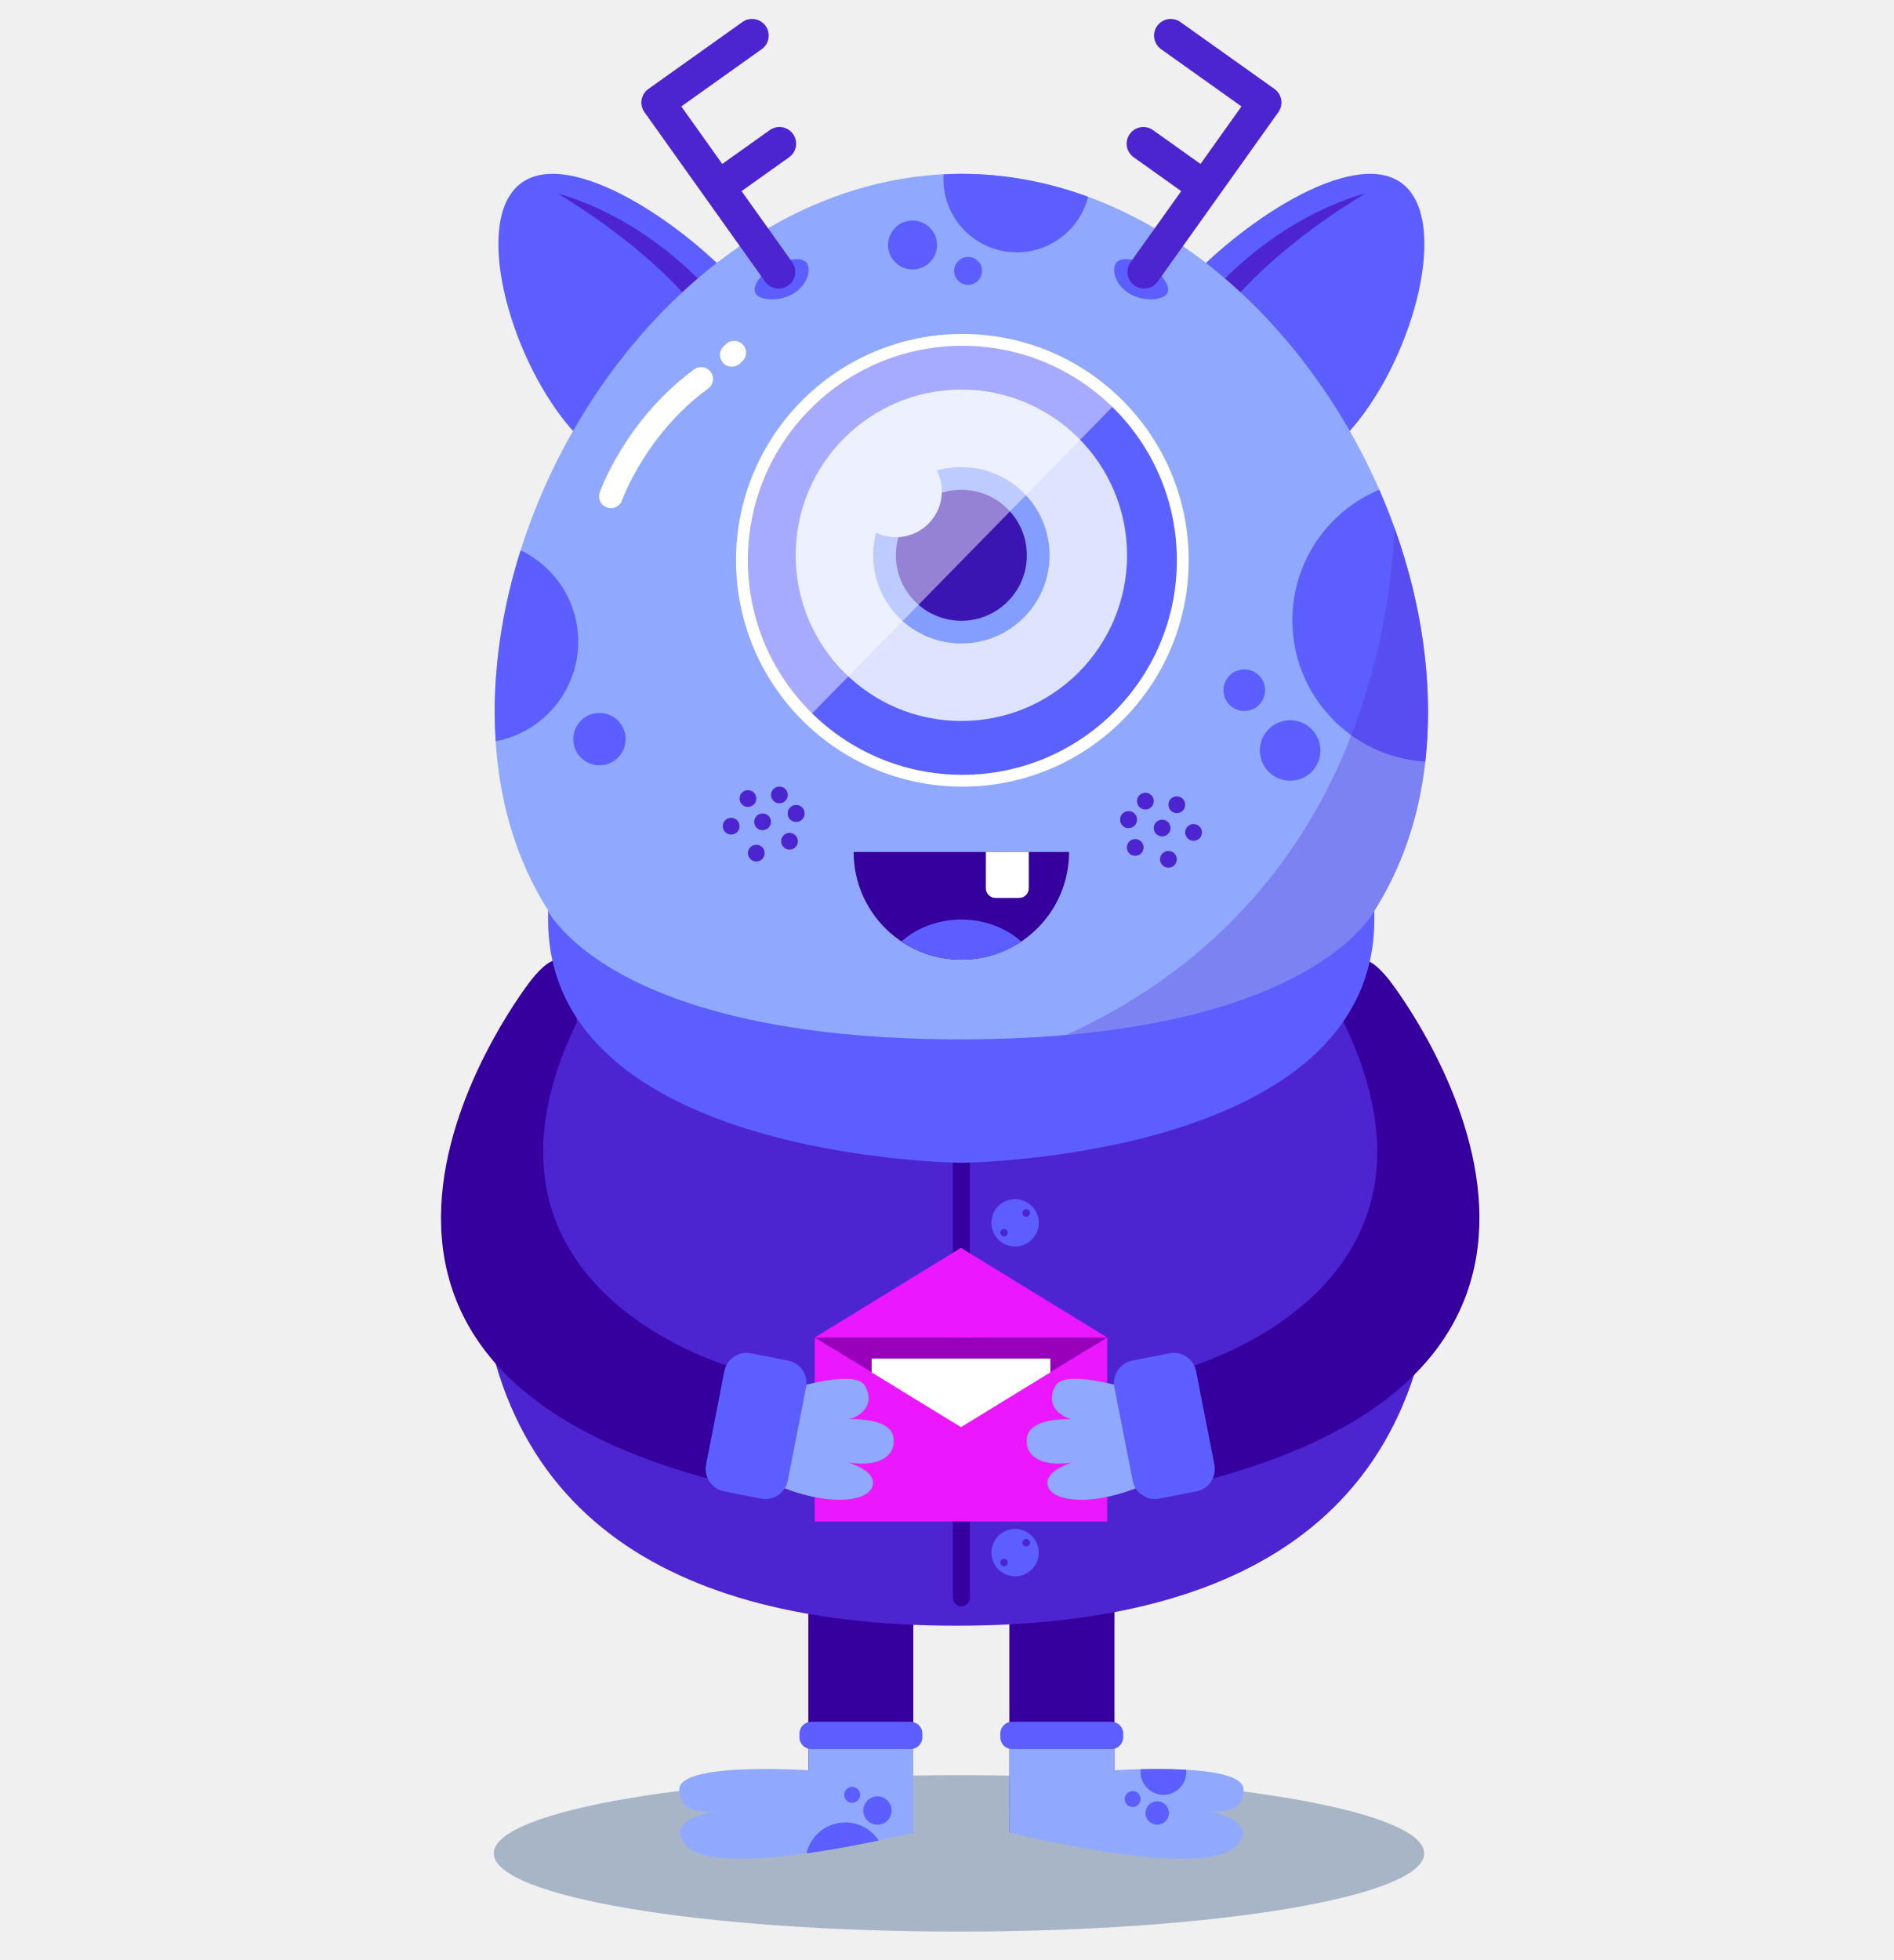
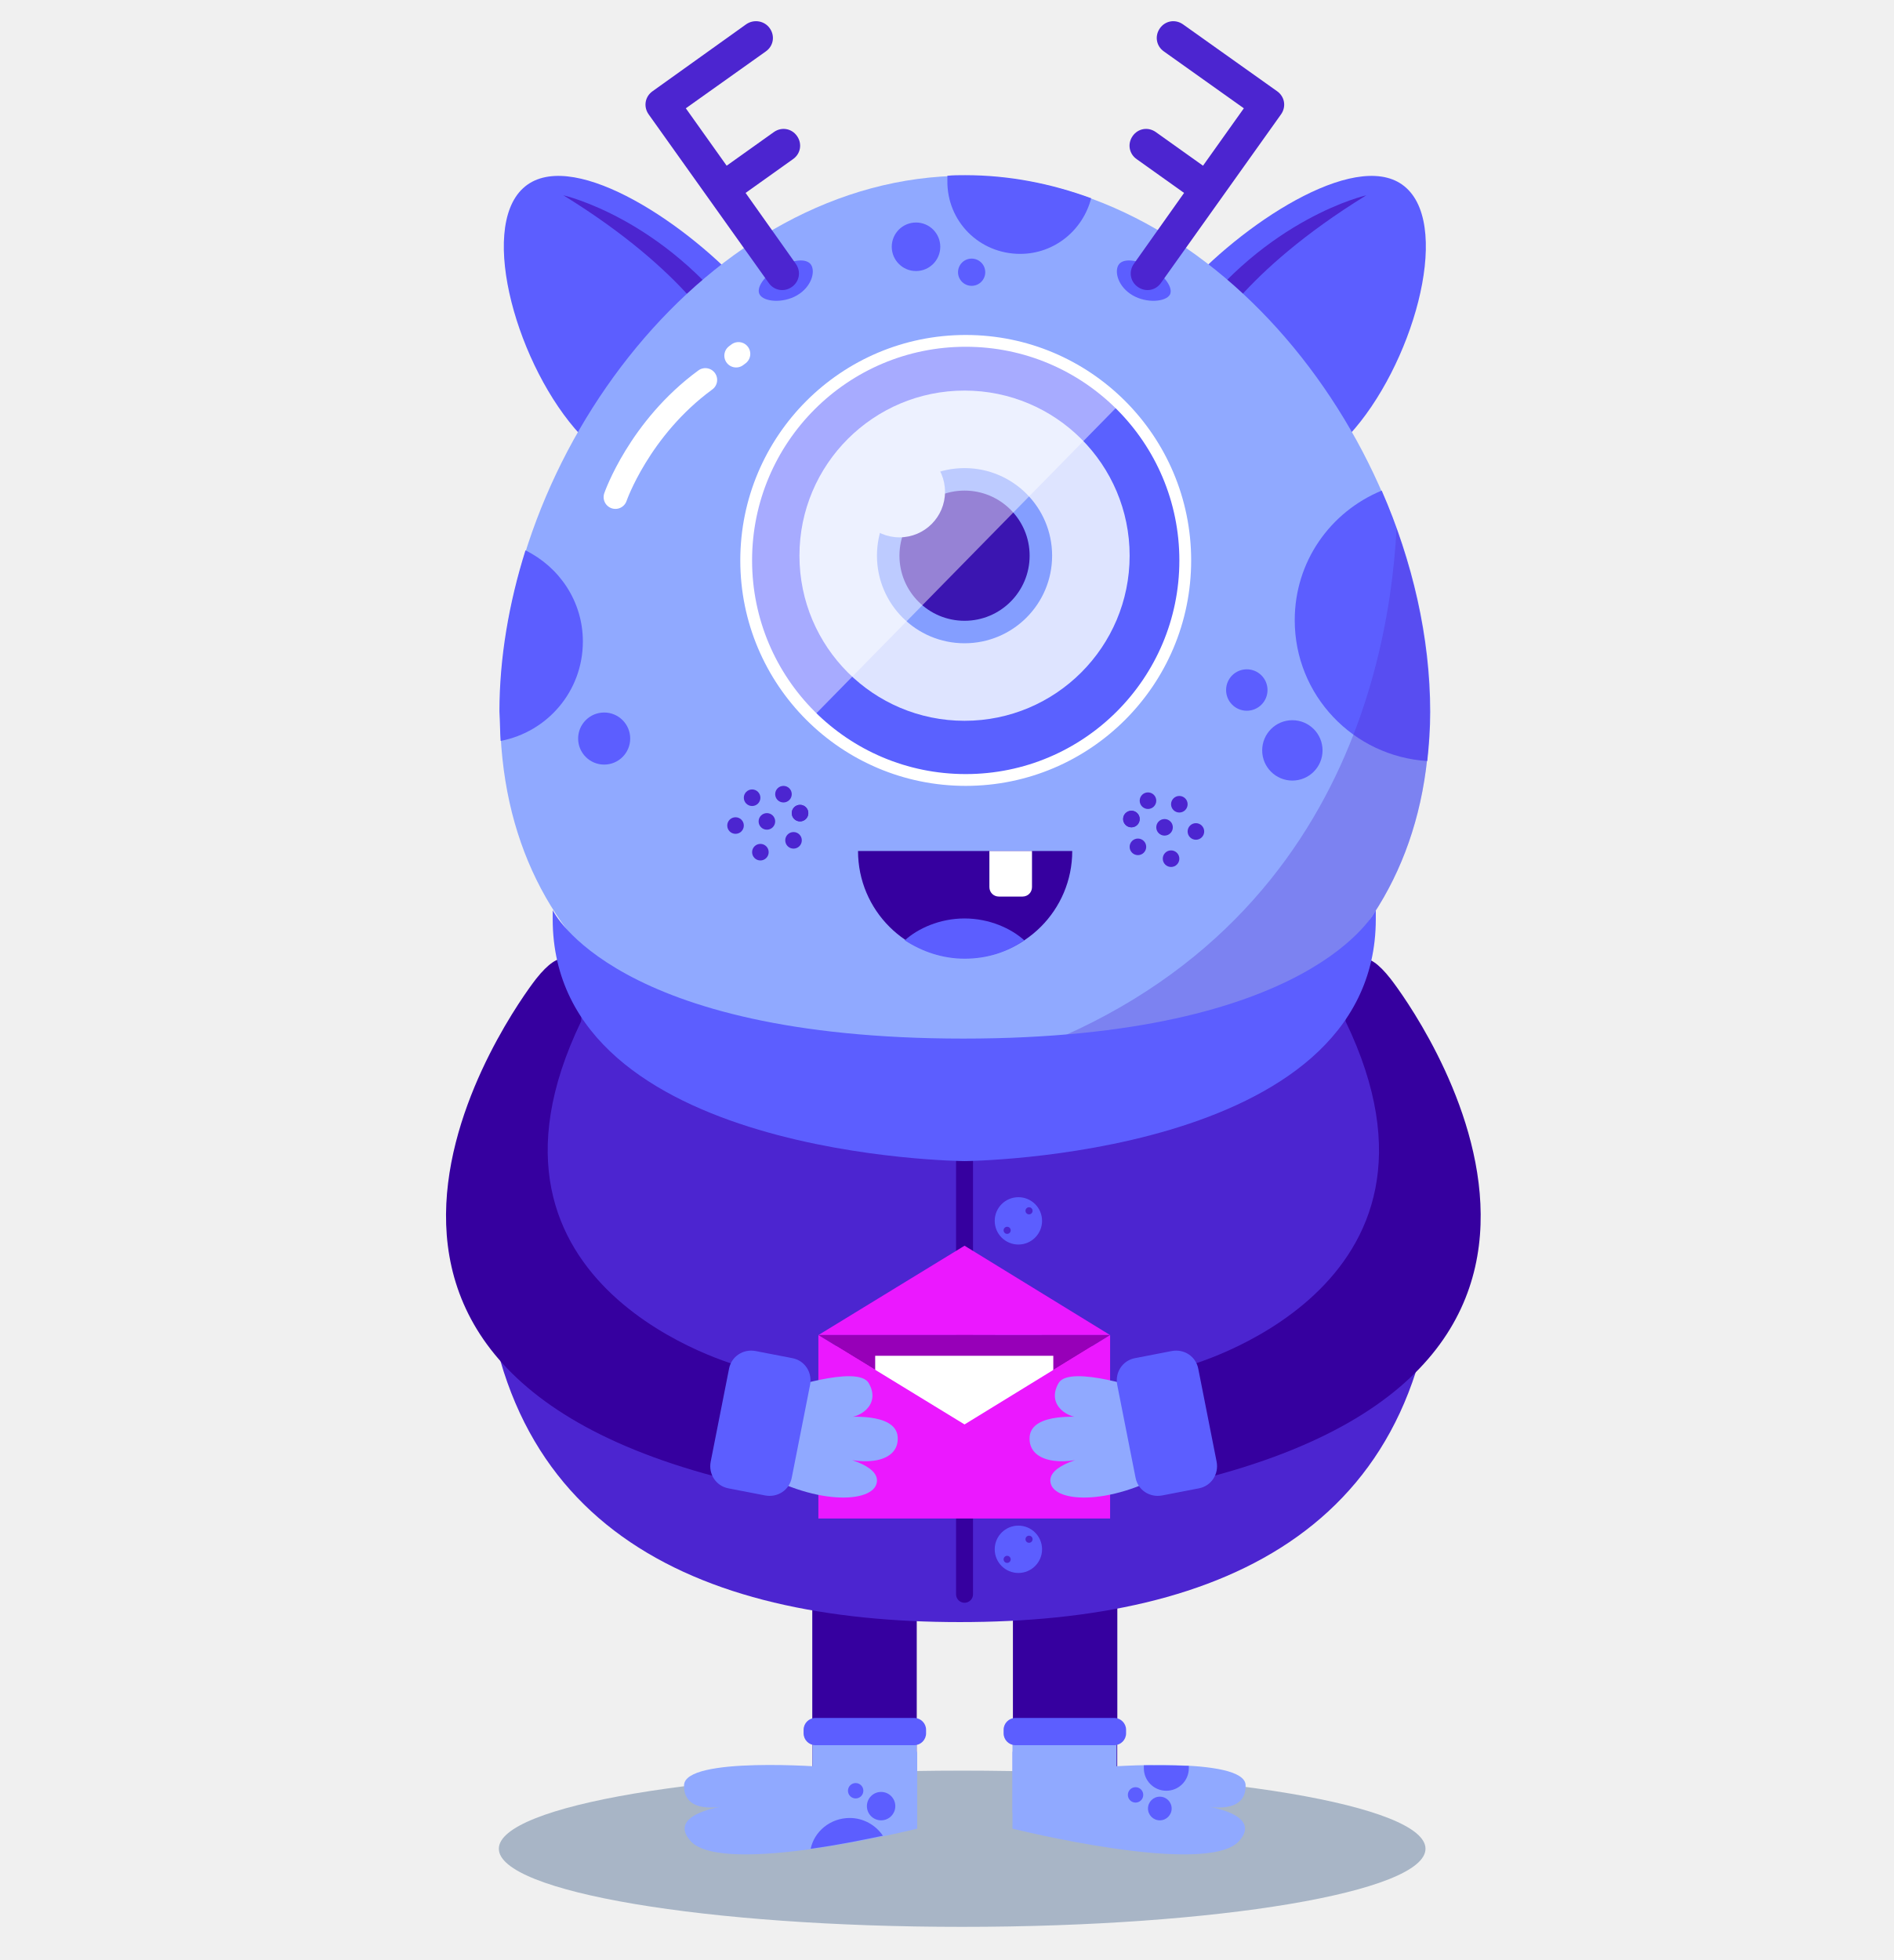
- <svg xmlns="http://www.w3.org/2000/svg" version="1.1" id="Layer_1" x="0px" y="0px" viewBox="0 0 400 414" style="enable-background:new 0 0 400 414;" xml:space="preserve">
+ <svg xmlns="http://www.w3.org/2000/svg" version="1.1" id="Layer_1" x="0px" y="0px" viewBox="0 0 320 331.2" style="enable-background:new 0 0 320 331.2;" xml:space="preserve">
  <style type="text/css">
	.st0{opacity:0.35;fill:#214978;}
	.st1{fill:#36009F;}
	.st2{fill:#90A9FF;}
	.st3{fill:#5C5EFF;}
	.st4{fill:#4C25D0;}
- 	.st5{fill:none;stroke:#36009F;stroke-width:3.591;stroke-linecap:round;stroke-miterlimit:10;}
+ 	.st5{fill:none;stroke:#36009F;stroke-width:2.862;stroke-linecap:round;stroke-miterlimit:10;}
	.st6{fill:#92DDFF;}
	.st7{fill:#214978;}
	.st8{fill:#349FDB;}
- 	.st9{fill:none;stroke:#349FDB;stroke-width:6.502;stroke-linecap:round;stroke-miterlimit:10;}
- 	.st10{fill:none;stroke:#FFFFFF;stroke-width:6.726;stroke-linecap:round;stroke-miterlimit:10;}
+ 	.st9{fill:none;stroke:#349FDB;stroke-width:5.16;stroke-linecap:round;stroke-miterlimit:10;}
+ 	.st10{fill:none;stroke:#FFFFFF;stroke-width:5.337;stroke-linecap:round;stroke-miterlimit:10;}
	.st11{opacity:0.47;fill:#214978;}
	.st12{opacity:0.12;fill:#FFFFFF;}
	.st13{fill:#FFFFFF;}
- 	.st14{fill:none;stroke:#0084BF;stroke-width:4.035;stroke-linecap:round;stroke-miterlimit:10;}
- 	.st15{fill:none;stroke:#FFFFFF;stroke-width:3.363;stroke-miterlimit:10;}
+ 	.st14{fill:none;stroke:#0084BF;stroke-width:3.202;stroke-linecap:round;stroke-miterlimit:10;}
+ 	.st15{fill:none;stroke:#FFFFFF;stroke-width:2.669;stroke-miterlimit:10;}
	.st16{fill:#EB18FF;}
	.st17{fill:#9700B8;}
- 	.st18{fill:none;stroke:#FFFFFF;stroke-width:5.001;stroke-linecap:round;stroke-miterlimit:10;}
+ 	.st18{fill:none;stroke:#FFFFFF;stroke-width:3.986;stroke-linecap:round;stroke-miterlimit:10;}
	.st19{opacity:0.19;fill:#506EFF;}
	.st20{opacity:0.83;}
	.st21{opacity:0.56;fill:#FFFFFF;}
- 	.st22{fill:none;stroke:#FFFFFF;stroke-width:2.501;stroke-miterlimit:10;}
+ 	.st22{fill:none;stroke:#FFFFFF;stroke-width:1.993;stroke-miterlimit:10;}
	.st23{opacity:0.3;fill:#4C25D0;}
+ 	.st24{fill:#5D0081;}
+ 	.st25{opacity:0.64;fill:#3E005A;}
+ 	.st26{fill:none;stroke:#FFFFFF;stroke-width:3.439;stroke-linecap:round;stroke-miterlimit:10;}
+ 	.st27{opacity:0.3;fill:#3E005A;}
+ 	.st28{fill:#F9A6FF;}
+ 	.st29{opacity:0.45;}
+ 	.st30{fill:none;stroke:#FFFFFF;stroke-width:1.719;stroke-miterlimit:10;}
+ 	.st31{opacity:0.45;fill:#FFFFFF;}
+ 	.st32{fill:none;stroke:#FFFFFF;stroke-width:1.881;stroke-linecap:round;stroke-miterlimit:10;}
</style>
-   <ellipse class="st0" cx="202.58" cy="391.48" rx="98.27" ry="16.52" />
+   <ellipse class="st0" cx="162.6" cy="312.4" rx="78.3" ry="13.2" />
  <g>
    <g>
      <g>
        <g>
          <g>
            <g>
-               <rect x="170.79" y="328.96" class="st1" width="22.13" height="58.14" />
-             </g>
-           </g>
-           <g>
-             <g>
-               <rect x="170.79" y="308.42" class="st1" width="22.13" height="58.14" />
+               <rect x="137.3" y="262.6" class="st1" width="17.6" height="46.3" />
+             </g>
+           </g>
+           <g>
+             <g>
+               <rect x="137.3" y="246.2" class="st1" width="17.6" height="46.3" />
            </g>
          </g>
        </g>
      </g>
-       <path class="st2" d="M173.77,374.1c0,0-30.18-2.38-30.29,3.87c-0.12,6.41,8.59,4.38,8.59,4.38s-12.3,1.69-7.2,7.41    c6.86,7.7,48.06-2.67,48.06-2.67v-16.37L173.77,374.1z" />
-       <rect x="170.79" y="366.56" class="st2" width="22.13" height="17.15" />
-       <path class="st3" d="M192.35,369.45h-20.98c-1.37,0-2.49-1.11-2.49-2.49v-0.79c0-1.37,1.11-2.49,2.49-2.49h20.98    c1.37,0,2.49,1.11,2.49,2.49v0.79C194.84,368.33,193.72,369.45,192.35,369.45z" />
-       <path class="st3" d="M170.37,391.48c5.62-0.78,11.1-1.84,15.25-2.72c-1.5-2.3-4.1-3.82-7.05-3.82    C174.57,384.94,171.23,387.74,170.37,391.48z" />
-       <circle class="st3" cx="185.35" cy="382.43" r="2.99" />
-       <circle class="st3" cx="180.01" cy="379.11" r="1.68" />
+       <path class="st2" d="M139.7,298.6c0,0-24.1-1.9-24.1,3.1c-0.1,5.1,6.8,3.5,6.8,3.5s-9.8,1.3-5.7,5.9c5.5,6.1,38.3-2.1,38.3-2.1    v-13L139.7,298.6z" />
+       <rect x="137.3" y="292.6" class="st2" width="17.6" height="13.7" />
+       <path class="st3" d="M154.5,294.9h-16.7c-1.1,0-2-0.9-2-2v-0.6c0-1.1,0.9-2,2-2h16.7c1.1,0,2,0.9,2,2v0.6    C156.5,294,155.6,294.9,154.5,294.9z" />
+       <path class="st3" d="M137,312.4c4.5-0.6,8.8-1.5,12.2-2.2c-1.2-1.8-3.3-3-5.6-3C140.3,307.2,137.6,309.5,137,312.4z" />
+       <circle class="st3" cx="148.9" cy="305.2" r="2.4" />
+       <circle class="st3" cx="144.6" cy="302.6" r="1.3" />
    </g>
    <g>
      <g>
        <g>
          <g>
            <g>
-               <rect x="213.24" y="328.96" transform="matrix(-1 -4.512491e-11 4.512491e-11 -1 448.62 716.0605)" class="st1" width="22.13" height="58.14" />
-             </g>
-           </g>
-           <g>
-             <g>
-               <rect x="213.24" y="308.42" transform="matrix(-1 -4.475499e-11 4.475499e-11 -1 448.62 674.9826)" class="st1" width="22.13" height="58.14" />
+               <rect x="171.1" y="262.6" transform="matrix(-1 -4.516932e-11 4.516932e-11 -1 359.9036 571.5453)" class="st1" width="17.6" height="46.3" />
+             </g>
+           </g>
+           <g>
+             <g>
+               <rect x="171.1" y="246.2" transform="matrix(-1 -4.475676e-11 4.475676e-11 -1 359.9036 538.8049)" class="st1" width="17.6" height="46.3" />
            </g>
          </g>
        </g>
      </g>
-       <path class="st2" d="M232.4,374.1c0,0,30.18-2.38,30.29,3.87c0.12,6.41-8.59,4.38-8.59,4.38s12.3,1.69,7.2,7.41    c-6.86,7.7-48.06-2.67-48.06-2.67v-16.37L232.4,374.1z" />
-       <rect x="213.24" y="366.56" class="st2" width="22.13" height="17.15" />
-       <path class="st3" d="M234.78,369.45h-20.98c-1.37,0-2.49-1.11-2.49-2.49v-0.79c0-1.37,1.11-2.49,2.49-2.49h20.98    c1.37,0,2.49,1.11,2.49,2.49v0.79C237.26,368.33,236.15,369.45,234.78,369.45z" />
-       <path class="st3" d="M250.57,373.82c-3.21-0.18-6.61-0.19-9.6-0.12c-0.02,0.19-0.04,0.38-0.04,0.58c0,2.67,2.16,4.83,4.83,4.83    s4.83-2.16,4.83-4.83C250.59,374.12,250.58,373.97,250.57,373.82z" />
-       <circle class="st3" cx="239.26" cy="380" r="1.68" />
-       <circle class="st3" cx="244.45" cy="382.95" r="2.47" />
-     </g>
-   </g>
-   <path class="st4" d="M100.83,258.3c0-64.96,45.33-50.66,101.24-50.66s101.24-14.3,101.24,50.66s-45.33,85.09-101.24,85.09  S100.83,323.27,100.83,258.3z" />
-   <g>
-     <g>
-       <circle class="st3" cx="214.43" cy="258.29" r="5" />
-       <g>
-         <circle class="st4" cx="216.77" cy="256.2" r="0.8" />
-         <circle class="st4" cx="212.09" cy="260.38" r="0.8" />
-       </g>
-     </g>
-     <g>
-       <circle class="st3" cx="214.43" cy="281.51" r="5" />
-       <g>
-         <circle class="st4" cx="216.77" cy="279.42" r="0.8" />
-         <circle class="st4" cx="212.09" cy="283.6" r="0.8" />
-       </g>
-     </g>
-     <g>
-       <circle class="st3" cx="214.43" cy="304.73" r="5" />
-       <g>
-         <circle class="st4" cx="216.77" cy="302.64" r="0.8" />
-         <circle class="st4" cx="212.09" cy="306.82" r="0.8" />
-       </g>
-     </g>
-     <g>
-       <circle class="st3" cx="214.43" cy="327.95" r="5" />
-       <g>
-         <circle class="st4" cx="216.77" cy="325.86" r="0.8" />
-         <circle class="st4" cx="212.09" cy="330.04" r="0.8" />
-       </g>
-     </g>
-   </g>
-   <line class="st5" x1="203.08" y1="228.44" x2="203.08" y2="337.49" />
-   <rect x="174.79" y="284.88" class="st16" width="56.42" height="35.49" />
-   <polygon class="st16" points="233.89,282.52 203,263.58 172.11,282.52 " />
-   <rect x="174.79" y="284.88" class="st16" width="56.42" height="35.49" />
-   <polygon class="st17" points="172.11,282.52 203,301.45 233.89,282.52 " />
-   <rect x="184.13" y="286.96" class="st13" width="37.75" height="21.1" />
-   <polygon class="st16" points="203,301.45 172.11,282.52 172.11,321.38 233.89,321.38 233.89,282.52 " />
-   <g>
-     <path class="st1" d="M112.26,206.94c0,0-63.25,80.09,40.43,106.18l3.04-23.99c0,0-61.41-16.2-33.91-73.17   C121.82,215.97,122.9,193.62,112.26,206.94z" />
-     <path class="st2" d="M163.92,294.31c0,0,16.43-5.61,18.76-1.66c2.79,4.73-2.27,7.73-5.4,7.23c0,0,11.14-1.24,11.51,4.1   c0.38,5.43-6.86,6.26-13.17,3.98c0,0,10.02,1.79,8.68,5.99c-1.38,4.3-14.67,4.36-27.67-4.36   C143.64,300.86,163.92,294.31,163.92,294.31z" />
-     <path class="st3" d="M160.76,316.54l-7.81-1.53c-2.61-0.51-4.31-3.04-3.8-5.65l3.86-19.71c0.51-2.61,3.04-4.31,5.65-3.8l7.81,1.53   c2.61,0.51,4.31,3.04,3.8,5.65l-3.86,19.71C165.89,315.36,163.37,317.05,160.76,316.54z" />
-   </g>
-   <g>
-     <path class="st1" d="M293.41,206.94c0,0,63.25,80.09-40.43,106.18l-3.04-23.99c0,0,61.41-16.2,33.91-73.17   C283.86,215.97,282.78,193.62,293.41,206.94z" />
-     <path class="st2" d="M241.76,294.31c0,0-16.43-5.61-18.76-1.66c-2.79,4.73,2.27,7.73,5.4,7.23c0,0-11.14-1.24-11.51,4.1   c-0.38,5.43,6.86,6.26,13.17,3.98c0,0-10.02,1.79-8.68,5.99c1.38,4.3,14.67,4.36,27.67-4.36   C262.04,300.86,241.76,294.31,241.76,294.31z" />
-     <path class="st3" d="M244.92,316.54l7.81-1.53c2.61-0.51,4.31-3.04,3.8-5.65l-3.86-19.71c-0.51-2.61-3.04-4.31-5.65-3.8l-7.81,1.53   c-2.61,0.51-4.31,3.04-3.8,5.65l3.86,19.71C239.78,315.36,242.31,317.05,244.92,316.54z" />
-   </g>
-   <g>
-     <g>
-       <path class="st3" d="M162.73,101.81c-9.46,8.74-27.9,4.17-41.18-10.21s-21.69-43.55-12.23-52.29s33.21,6.27,46.49,20.64    S172.19,93.07,162.73,101.81z" />
-       <path class="st4" d="M117.91,40.93c0,0,21.21,4.82,37.82,27.61l-4.13,3.18C151.6,71.73,144.71,57.35,117.91,40.93z" />
-     </g>
-     <g>
-       <path class="st3" d="M243.44,101.81c9.46,8.74,27.9,4.17,41.18-10.21c13.28-14.38,21.69-43.55,12.23-52.29    s-33.21,6.27-46.49,20.64C237.07,74.33,233.98,93.07,243.44,101.81z" />
-       <path class="st4" d="M288.25,40.93c0,0-21.21,4.82-37.82,27.61l4.13,3.18C254.57,71.73,261.46,57.35,288.25,40.93z" />
-     </g>
-   </g>
-   <path class="st2" d="M301.66,150.4c0,54.44-44.16,80.81-98.6,80.81s-98.55-26.37-98.55-80.81s44.13-113.69,98.57-113.69  S301.66,95.96,301.66,150.4z" />
-   <circle class="st3" cx="203.29" cy="118.35" r="46.56" />
-   <path class="st3" d="M273,131.02c0,15.9,12.41,28.9,28.07,29.86c0.38-3.37,0.58-6.86,0.58-10.47c0-15.77-3.71-31.95-10.3-46.97  C280.58,107.95,273,118.6,273,131.02z" />
-   <path class="st3" d="M104.71,156.57c9.92-1.86,17.43-10.57,17.43-21.03c0-8.51-4.97-15.85-12.16-19.3  c-3.54,11.21-5.48,22.79-5.48,34.16C104.51,152.5,104.58,154.55,104.71,156.57z" />
-   <circle class="st3" cx="126.63" cy="156.12" r="5.53" />
-   <circle class="st3" cx="262.85" cy="145.79" r="4.39" />
-   <path class="st18" d="M129.05,104.84c0,0,5.08-14.55,19.07-24.8" />
-   <line class="st18" x1="154.59" y1="74.95" x2="155.09" y2="74.49" />
-   <g>
-     <g>
-       <circle class="st4" cx="241.95" cy="169.22" r="1.77" />
-       <circle class="st4" cx="238.4" cy="173.13" r="1.77" />
-       <circle class="st4" cx="238.4" cy="173.13" r="1.77" />
-       <circle class="st4" cx="245.49" cy="174.9" r="1.77" />
-       <circle class="st4" cx="239.81" cy="179" r="1.77" />
-       <circle class="st4" cx="248.59" cy="169.98" r="1.77" />
-       <circle class="st4" cx="246.82" cy="181.51" r="1.77" />
-       <circle class="st4" cx="252.13" cy="175.83" r="1.77" />
-     </g>
-     <g>
-       <circle class="st4" cx="164.64" cy="167.91" r="1.77" />
-       <circle class="st4" cx="168.18" cy="171.82" r="1.77" />
-       <circle class="st4" cx="168.18" cy="171.82" r="1.77" />
-       <circle class="st4" cx="161.09" cy="173.59" r="1.77" />
-       <circle class="st4" cx="166.78" cy="177.69" r="1.77" />
-       <circle class="st4" cx="157.99" cy="168.67" r="1.77" />
-       <circle class="st4" cx="159.76" cy="180.2" r="1.77" />
-       <circle class="st4" cx="154.45" cy="174.51" r="1.77" />
-     </g>
-   </g>
-   <g>
-     <g>
-       <path class="st3" d="M246.55,61.98c-0.84,1.45-4.85,1.83-7.86,0.1c-3.01-1.74-3.87-4.94-3.03-6.39c0.84-1.45,3.95-1.21,6.96,0.52    C245.62,57.95,247.38,60.53,246.55,61.98z" />
-       <path class="st4" d="M244.44,5.48c-1.13,1.58-0.76,3.78,0.83,4.91l16.98,12.09l-8.65,12.15l-10.04-7.15    c-1.58-1.13-3.78-0.76-4.91,0.83s-0.76,3.78,0.83,4.91l10.04,7.15l-10.7,15.02c-1.13,1.58-0.76,3.78,0.83,4.91    c1.58,1.13,3.78,0.76,4.91-0.83l25.48-35.78c1.13-1.58,0.76-3.78-0.83-4.91L249.35,4.65C247.77,3.53,245.57,3.89,244.44,5.48z" />
-     </g>
-     <g>
-       <path class="st3" d="M159.62,61.98c0.84,1.45,4.85,1.83,7.86,0.1c3.01-1.74,3.87-4.94,3.03-6.39c-0.84-1.45-3.95-1.21-6.96,0.52    C160.54,57.95,158.78,60.53,159.62,61.98z" />
-       <path class="st4" d="M161.73,5.48c1.13,1.58,0.76,3.78-0.83,4.91l-16.98,12.09l8.65,12.15l10.04-7.15    c1.58-1.13,3.78-0.76,4.91,0.83s0.76,3.78-0.83,4.91l-10.04,7.15l10.7,15.02c1.13,1.58,0.76,3.78-0.83,4.91    c-1.58,1.13-3.78,0.76-4.91-0.83L136.14,23.7c-1.13-1.58-0.76-3.78,0.83-4.91l19.85-14.13C158.4,3.53,160.6,3.89,161.73,5.48z" />
-     </g>
-   </g>
-   <g>
-     <path class="st1" d="M225.83,179.96c0,12.56-10.18,22.75-22.75,22.75s-22.75-10.18-22.75-22.75" />
-   </g>
-   <path class="st3" d="M215.73,198.88c-2.76-2.54-7.38-4.66-12.63-4.66c-5.26,0-9.9,2.09-12.66,4.63c3.62,2.43,7.98,3.85,12.67,3.85  C207.78,202.71,212.12,201.3,215.73,198.88z" />
-   <g>
-     <path class="st13" d="M217.32,179.96v7.66c0,1.13-0.92,2.05-2.05,2.05h-4.97c-1.13,0-2.05-0.92-2.05-2.05v-7.66" />
-   </g>
-   <circle class="st13" cx="203.08" cy="117.29" r="35" />
-   <g>
-     <circle class="st2" cx="203.08" cy="117.29" r="18.63" />
-     <circle class="st1" cx="203.08" cy="117.29" r="13.83" />
-   </g>
-   <circle class="st13" cx="189.26" cy="103.77" r="9.7" />
-   <circle class="st3" cx="272.53" cy="158.52" r="6.39" />
-   <path class="st3" d="M214.8,53.3c7.26,0,13.36-4.99,15.05-11.73c-8.51-3.12-17.49-4.85-26.76-4.85c-1.26,0-2.52,0.04-3.77,0.11  c-0.02,0.32-0.03,0.64-0.03,0.96C199.28,46.35,206.23,53.3,214.8,53.3z" />
-   <circle class="st3" cx="192.77" cy="51.75" r="5.17" />
-   <circle class="st3" cx="204.5" cy="57.22" r="2.95" />
-   <circle class="st19" cx="203.29" cy="118.35" r="46.56" />
+       <path class="st2" d="M186.4,298.6c0,0,24.1-1.9,24.1,3.1c0.1,5.1-6.8,3.5-6.8,3.5s9.8,1.3,5.7,5.9c-5.5,6.1-38.3-2.1-38.3-2.1v-13    L186.4,298.6z" />
+       <rect x="171.1" y="292.6" class="st2" width="17.6" height="13.7" />
+       <path class="st3" d="M188.3,294.9h-16.7c-1.1,0-2-0.9-2-2v-0.6c0-1.1,0.9-2,2-2h16.7c1.1,0,2,0.9,2,2v0.6    C190.3,294,189.4,294.9,188.3,294.9z" />
+       <path class="st3" d="M200.9,298.4c-2.6-0.1-5.3-0.1-7.6-0.1c0,0.2,0,0.3,0,0.5c0,2.1,1.7,3.8,3.8,3.8s3.8-1.7,3.8-3.8    C200.9,298.6,200.9,298.5,200.9,298.4z" />
+       <circle class="st3" cx="191.9" cy="303.3" r="1.3" />
+       <circle class="st3" cx="196" cy="305.6" r="2" />
+     </g>
+   </g>
+   <path class="st4" d="M81.5,206.3c0-51.8,36.1-40.4,80.7-40.4s80.7-11.4,80.7,40.4s-36.1,67.8-80.7,67.8S81.5,258.1,81.5,206.3z" />
+   <g>
+     <g>
+       <circle class="st3" cx="172.1" cy="206.3" r="4" />
+       <g>
+         <circle class="st4" cx="173.9" cy="204.6" r="0.6" />
+         <circle class="st4" cx="170.2" cy="207.9" r="0.6" />
+       </g>
+     </g>
+     <g>
+       <circle class="st3" cx="172.1" cy="224.8" r="4" />
+       <g>
+         <circle class="st4" cx="173.9" cy="223.1" r="0.6" />
+         <circle class="st4" cx="170.2" cy="226.4" r="0.6" />
+       </g>
+     </g>
+     <g>
+       <circle class="st3" cx="172.1" cy="243.3" r="4" />
+       <g>
+         <circle class="st4" cx="173.9" cy="241.6" r="0.6" />
+         <circle class="st4" cx="170.2" cy="245" r="0.6" />
+       </g>
+     </g>
+     <g>
+       <circle class="st3" cx="172.1" cy="261.8" r="4" />
+       <g>
+         <circle class="st4" cx="173.9" cy="260.1" r="0.6" />
+         <circle class="st4" cx="170.2" cy="263.5" r="0.6" />
+       </g>
+     </g>
+   </g>
+   <line class="st5" x1="163" y1="182.5" x2="163" y2="269.4" />
+   <rect x="140.5" y="227.5" class="st16" width="45" height="28.3" />
+   <polygon class="st16" points="187.6,225.6 163,210.5 138.3,225.6 " />
+   <rect x="140.5" y="227.5" class="st16" width="45" height="28.3" />
+   <polygon class="st17" points="138.3,225.6 163,240.7 187.6,225.6 " />
+   <rect x="147.9" y="229.1" class="st13" width="30.1" height="16.8" />
+   <polygon class="st16" points="163,240.7 138.3,225.6 138.3,256.6 187.6,256.6 187.6,225.6 " />
+   <g>
+     <path class="st1" d="M90.6,165.4c0,0-50.4,63.8,32.2,84.6l2.4-19.1c0,0-48.9-12.9-27-58.3C98.3,172.5,99.1,154.7,90.6,165.4z" />
+     <path class="st2" d="M131.8,235c0,0,13.1-4.5,15-1.3c2.2,3.8-1.8,6.2-4.3,5.8c0,0,8.9-1,9.2,3.3c0.3,4.3-5.5,5-10.5,3.2   c0,0,8,1.4,6.9,4.8c-1.1,3.4-11.7,3.5-22.1-3.5S131.8,235,131.8,235z" />
+     <path class="st3" d="M129.3,252.7l-6.2-1.2c-2.1-0.4-3.4-2.4-3-4.5l3.1-15.7c0.4-2.1,2.4-3.4,4.5-3l6.2,1.2c2.1,0.4,3.4,2.4,3,4.5   l-3.1,15.7C133.4,251.8,131.4,253.1,129.3,252.7z" />
+   </g>
+   <g>
+     <path class="st1" d="M235,165.4c0,0,50.4,63.8-32.2,84.6l-2.4-19.1c0,0,48.9-12.9,27-58.3C227.4,172.5,226.6,154.7,235,165.4z" />
+     <path class="st2" d="M193.9,235c0,0-13.1-4.5-15-1.3c-2.2,3.8,1.8,6.2,4.3,5.8c0,0-8.9-1-9.2,3.3c-0.3,4.3,5.5,5,10.5,3.2   c0,0-8,1.4-6.9,4.8c1.1,3.4,11.7,3.5,22.1-3.5S193.9,235,193.9,235z" />
+     <path class="st3" d="M196.4,252.7l6.2-1.2c2.1-0.4,3.4-2.4,3-4.5l-3.1-15.7c-0.4-2.1-2.4-3.4-4.5-3l-6.2,1.2   c-2.1,0.4-3.4,2.4-3,4.5l3.1,15.7C192.3,251.8,194.3,253.1,196.4,252.7z" />
+   </g>
+   <g>
+     <g>
+       <path class="st3" d="M130.9,81.6c-7.5,7-22.2,3.3-32.8-8.1s-17.3-34.7-9.7-41.7s26.5,5,37.1,16.5S138.4,74.6,130.9,81.6z" />
+       <path class="st4" d="M95.2,33c0,0,16.9,3.8,30.1,22l-3.3,2.5C122,57.6,116.5,46.1,95.2,33z" />
+     </g>
+     <g>
+       <path class="st3" d="M195.2,81.6c7.5,7,22.2,3.3,32.8-8.1c10.6-11.5,17.3-34.7,9.7-41.7c-7.5-7-26.5,5-37.1,16.5    C190.1,59.7,187.7,74.6,195.2,81.6z" />
+       <path class="st4" d="M230.9,33c0,0-16.9,3.8-30.1,22l3.3,2.5C204.1,57.6,209.6,46.1,230.9,33z" />
+     </g>
+   </g>
+   <path class="st2" d="M241.6,120.3c0,43.4-35.2,64.4-78.6,64.4s-78.5-21-78.5-64.4s35.2-90.6,78.6-90.6S241.6,76.9,241.6,120.3z" />
+   <circle class="st3" cx="163.2" cy="94.7" r="37.1" />
+   <path class="st3" d="M218.8,104.8c0,12.7,9.9,23,22.4,23.8c0.3-2.7,0.5-5.5,0.5-8.3c0-12.6-3-25.5-8.2-37.4  C224.8,86.5,218.8,94.9,218.8,104.8z" />
+   <path class="st3" d="M84.6,125.2c7.9-1.5,13.9-8.4,13.9-16.8c0-6.8-4-12.6-9.7-15.4c-2.8,8.9-4.4,18.2-4.4,27.2  C84.5,122,84.5,123.6,84.6,125.2z" />
+   <circle class="st3" cx="102.1" cy="124.8" r="4.4" />
+   <circle class="st3" cx="210.7" cy="116.6" r="3.5" />
+   <path class="st18" d="M104,84c0,0,4-11.6,15.2-19.8" />
+   <line class="st18" x1="124.4" y1="60.1" x2="124.8" y2="59.8" />
+   <g>
+     <g>
+       <circle class="st4" cx="194" cy="135.3" r="1.4" />
+       <circle class="st4" cx="191.2" cy="138.4" r="1.4" />
+       <circle class="st4" cx="191.2" cy="138.4" r="1.4" />
+       <circle class="st4" cx="196.8" cy="139.8" r="1.4" />
+       <circle class="st4" cx="192.3" cy="143.1" r="1.4" />
+       <circle class="st4" cx="199.3" cy="135.9" r="1.4" />
+       <circle class="st4" cx="197.9" cy="145.1" r="1.4" />
+       <circle class="st4" cx="202.1" cy="140.5" r="1.4" />
+     </g>
+     <g>
+       <circle class="st4" cx="132.4" cy="134.2" r="1.4" />
+       <circle class="st4" cx="135.2" cy="137.4" r="1.4" />
+       <circle class="st4" cx="135.2" cy="137.4" r="1.4" />
+       <circle class="st4" cx="129.6" cy="138.8" r="1.4" />
+       <circle class="st4" cx="134.1" cy="142" r="1.4" />
+       <circle class="st4" cx="127.1" cy="134.8" r="1.4" />
+       <circle class="st4" cx="128.5" cy="144" r="1.4" />
+       <circle class="st4" cx="124.3" cy="139.5" r="1.4" />
+     </g>
+   </g>
+   <g>
+     <g>
+       <path class="st3" d="M197.7,49.8c-0.7,1.2-3.9,1.5-6.3,0.1c-2.4-1.4-3.1-3.9-2.4-5.1c0.7-1.2,3.1-1,5.5,0.4    C196.9,46.6,198.3,48.7,197.7,49.8z" />
+       <path class="st4" d="M196,4.8c-0.9,1.3-0.6,3,0.7,3.9l13.5,9.6l-6.9,9.7l-8-5.7c-1.3-0.9-3-0.6-3.9,0.7s-0.6,3,0.7,3.9l8,5.7    l-8.5,12c-0.9,1.3-0.6,3,0.7,3.9s3,0.6,3.9-0.7l20.3-28.5c0.9-1.3,0.6-3-0.7-3.9L199.9,4.1C198.6,3.2,196.9,3.5,196,4.8z" />
+     </g>
+     <g>
+       <path class="st3" d="M128.4,49.8c0.7,1.2,3.9,1.5,6.3,0.1c2.4-1.4,3.1-3.9,2.4-5.1c-0.7-1.2-3.1-1-5.5,0.4    C129.1,46.6,127.7,48.7,128.4,49.8z" />
+       <path class="st4" d="M130.1,4.8c0.9,1.3,0.6,3-0.7,3.9l-13.5,9.6l6.9,9.7l8-5.7c1.3-0.9,3-0.6,3.9,0.7s0.6,3-0.7,3.9l-8,5.7    l8.5,12c0.9,1.3,0.6,3-0.7,3.9c-1.3,0.9-3,0.6-3.9-0.7l-20.3-28.5c-0.9-1.3-0.6-3,0.7-3.9l15.8-11.3    C127.4,3.2,129.2,3.5,130.1,4.8z" />
+     </g>
+   </g>
+   <g>
+     <path class="st1" d="M181.2,143.8c0,10-8.1,18.1-18.1,18.1c-10,0-18.1-8.1-18.1-18.1" />
+   </g>
+   <path class="st3" d="M173.1,158.9c-2.2-2-5.9-3.7-10.1-3.7c-4.2,0-7.9,1.7-10.1,3.7c2.9,1.9,6.4,3.1,10.1,3.1  C166.8,162,170.2,160.9,173.1,158.9z" />
+   <g>
+     <path class="st13" d="M174.4,143.8v6.1c0,0.9-0.7,1.6-1.6,1.6h-4c-0.9,0-1.6-0.7-1.6-1.6v-6.1" />
+   </g>
+   <circle class="st13" cx="163" cy="93.9" r="27.9" />
+   <g>
+     <circle class="st2" cx="163" cy="93.9" r="14.8" />
+     <circle class="st1" cx="163" cy="93.9" r="11" />
+   </g>
+   <circle class="st13" cx="152" cy="83.1" r="7.7" />
+   <circle class="st3" cx="218.4" cy="126.8" r="5.1" />
+   <path class="st3" d="M172.4,42.9c5.8,0,10.6-4,12-9.4c-6.8-2.5-13.9-3.9-21.3-3.9c-1,0-2,0-3,0.1c0,0.3,0,0.5,0,0.8  C160,37.4,165.5,42.9,172.4,42.9z" />
+   <circle class="st3" cx="154.8" cy="41.7" r="4.1" />
+   <circle class="st3" cx="164.2" cy="46" r="2.3" />
+   <circle class="st19" cx="163.2" cy="94.7" r="37.1" />
  <g class="st20">
-     <path class="st21" d="M170.75,151.5c-18.37-17.99-18.67-47.47-0.67-65.84s47.47-18.67,65.84-0.67" />
-   </g>
-   <circle class="st22" cx="203.29" cy="118.35" r="46.56" />
-   <path class="st23" d="M186.69,230.38c5.33,0.56,10.79,0.84,16.37,0.84c54.44,0,98.6-26.37,98.6-80.81c0-12.95-2.5-26.18-7.04-38.81  C292.84,145.19,277.81,213.8,186.69,230.38z" />
-   <path class="st3" d="M203.07,245.6c0,0,87.24-0.63,87.24-51.37v-1.91c0,0-13.29,27.19-87.44,27.22  c-74.16-0.04-87.09-27.22-87.09-27.22v1.91c0,50.74,87.24,51.37,87.24,51.37" />
+     <path class="st21" d="M137.3,121.2c-14.6-14.3-14.9-37.8-0.5-52.5s37.8-14.9,52.5-0.5" />
+   </g>
+   <circle class="st22" cx="163.2" cy="94.7" r="37.1" />
+   <path class="st23" d="M150,184c4.2,0.4,8.6,0.7,13,0.7c43.4,0,78.6-21,78.6-64.4c0-10.3-2-20.9-5.6-30.9  C234.6,116.1,222.6,170.8,150,184z" />
+   <path class="st3" d="M163,196.2c0,0,69.5-0.5,69.5-40.9v-1.5c0,0-10.6,21.7-69.7,21.7c-59.1,0-69.4-21.7-69.4-21.7v1.5  C93.4,195.7,163,196.2,163,196.2" />
</svg>
